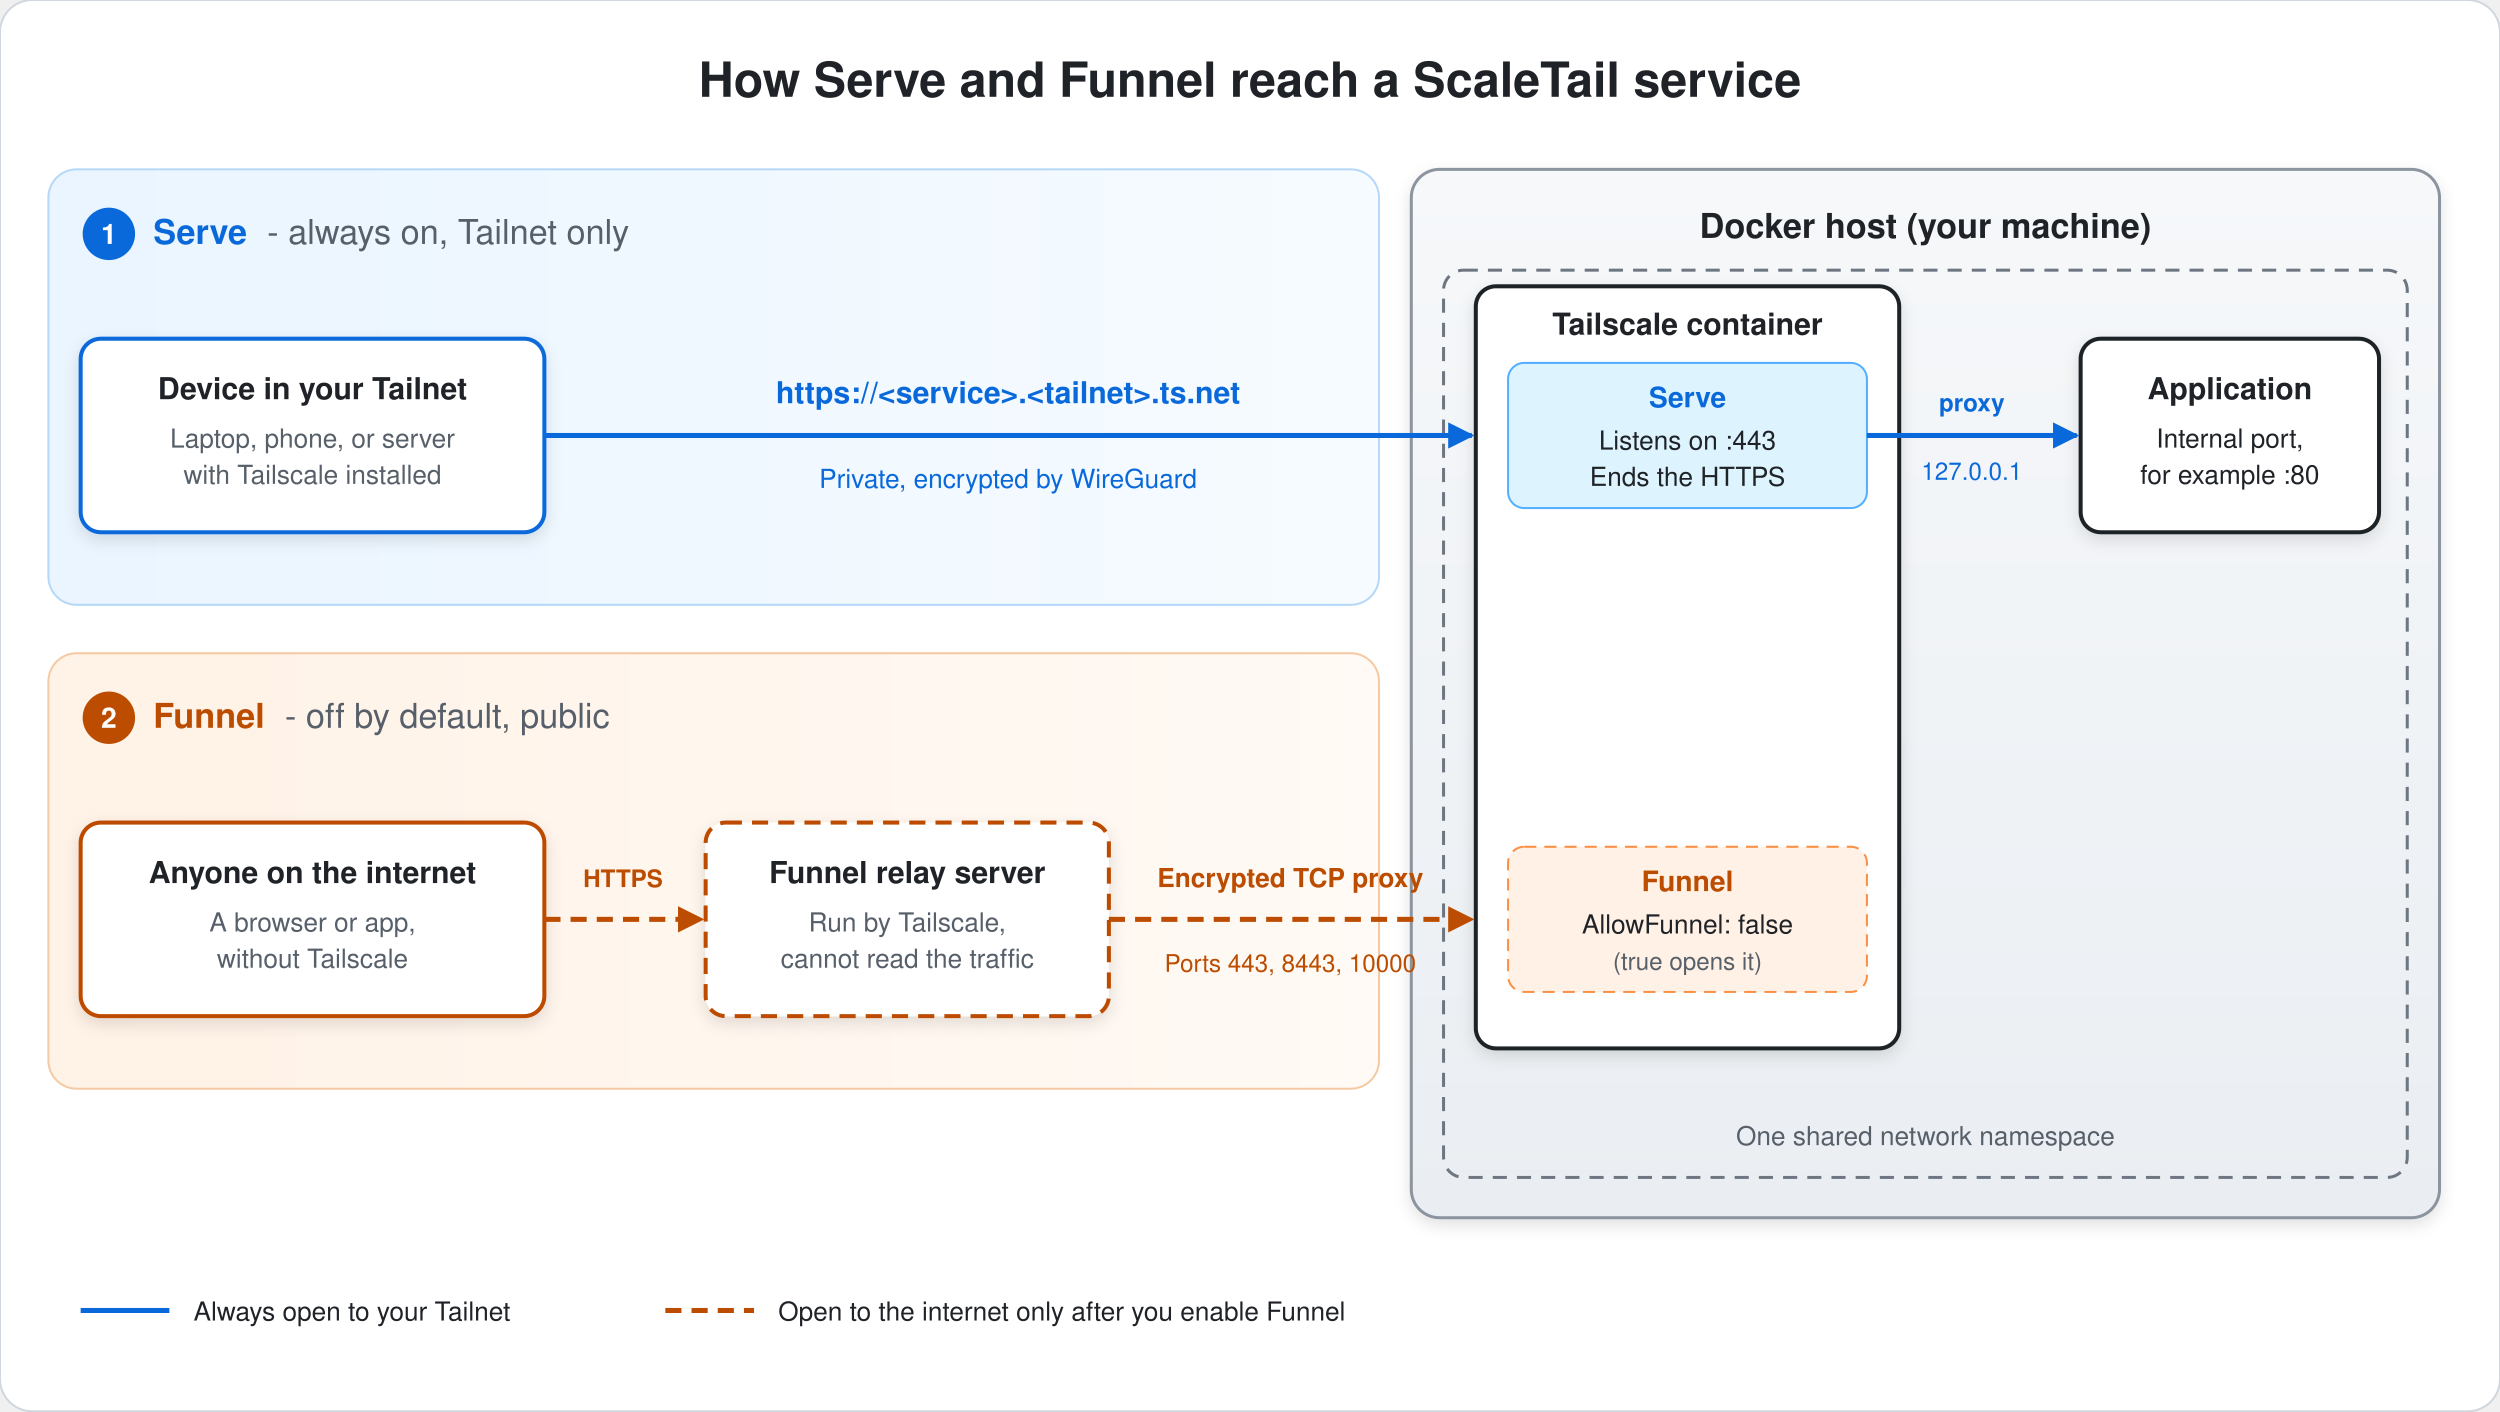
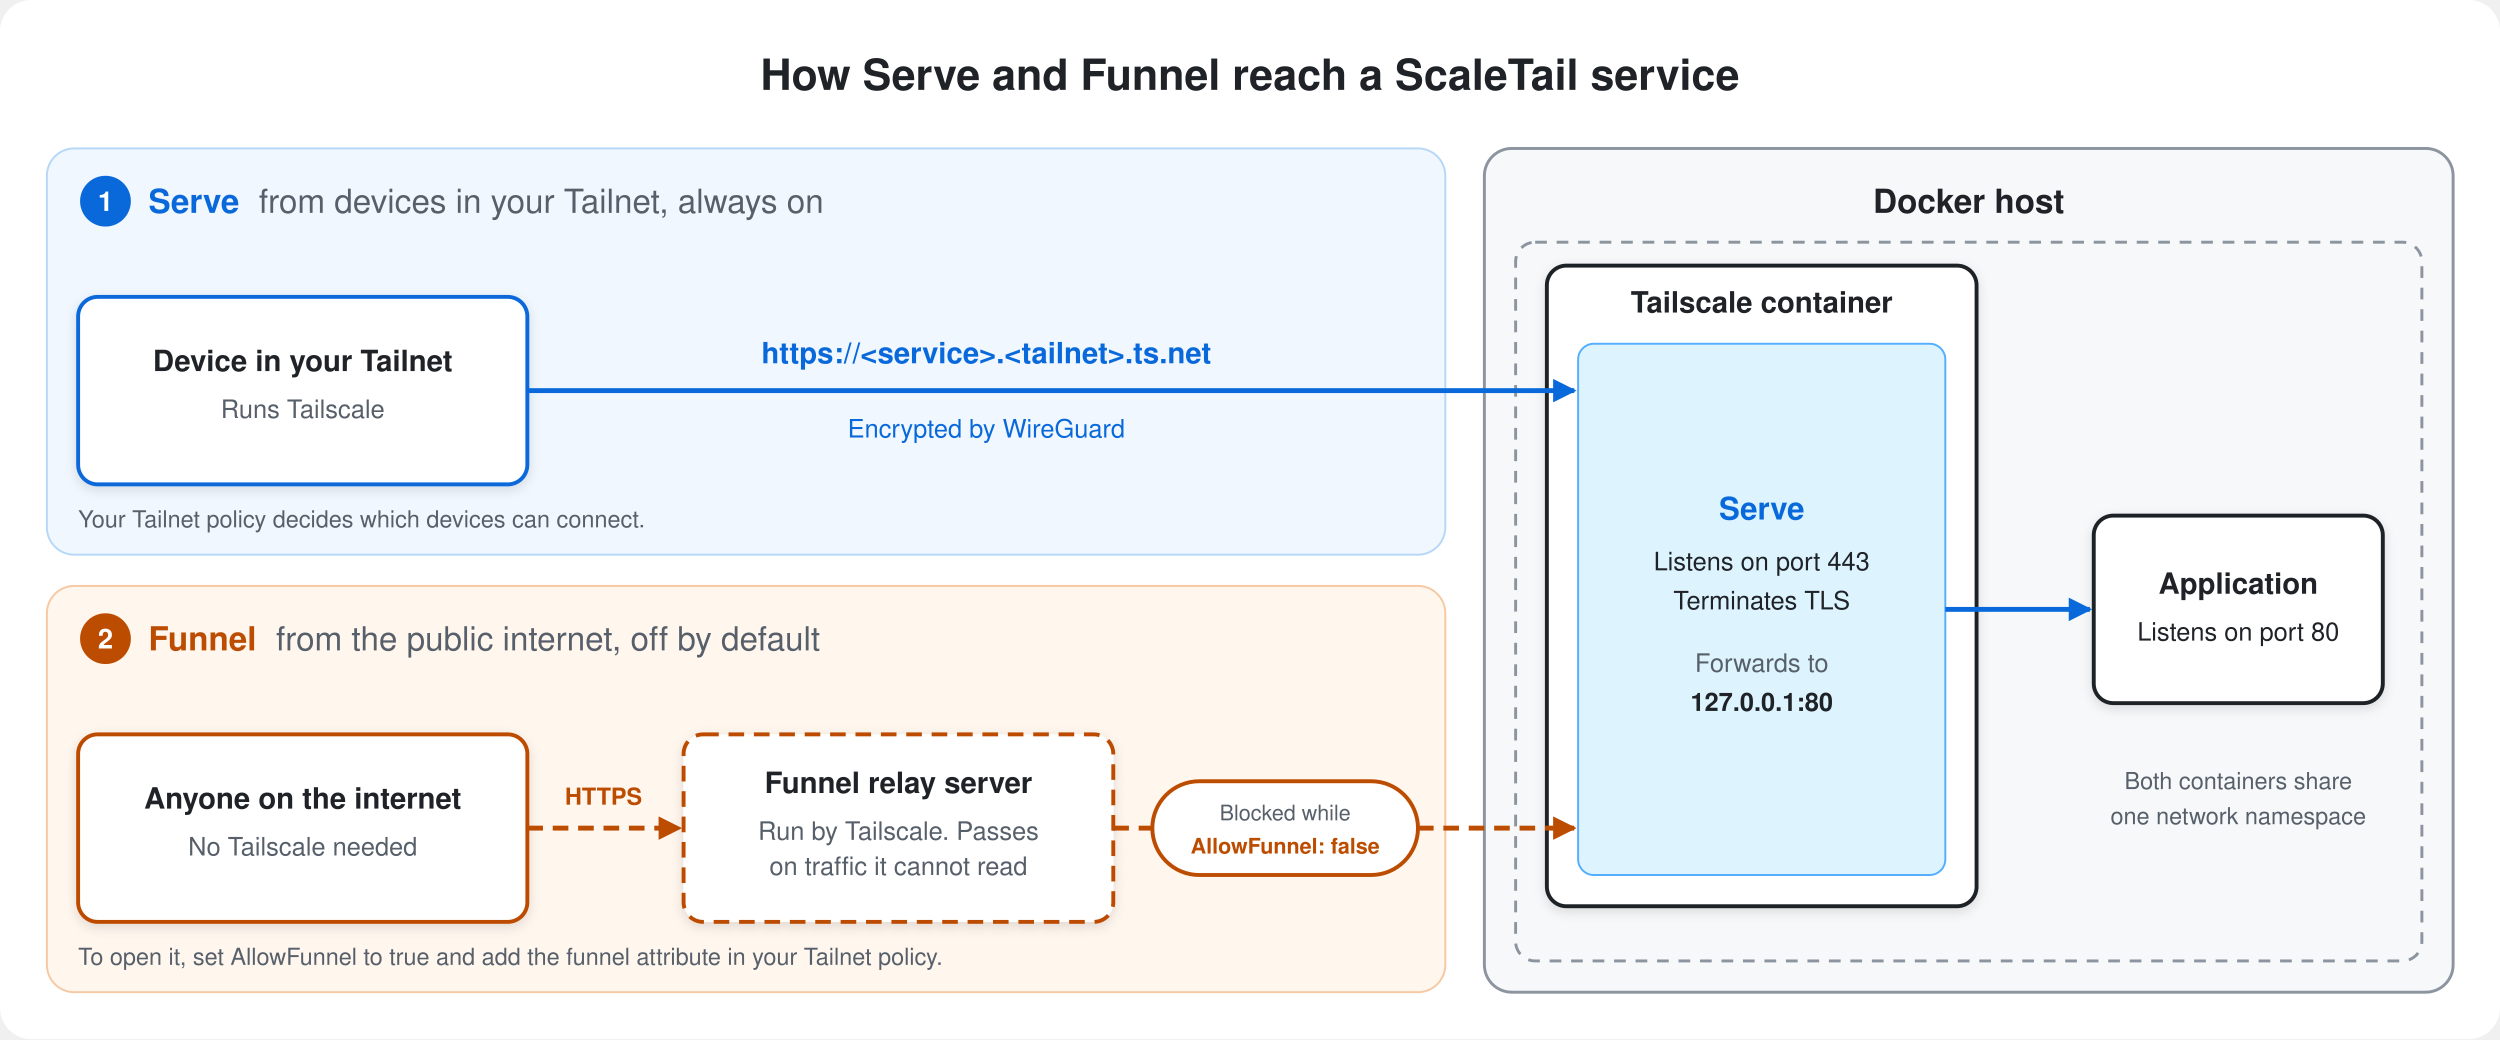
- <svg xmlns="http://www.w3.org/2000/svg" viewBox="0 0 1240 700" width="1240" height="700" font-family="-apple-system, 'Segoe UI', Helvetica, Arial, sans-serif" role="img" aria-labelledby="title desc">
+ <svg xmlns="http://www.w3.org/2000/svg" viewBox="0 0 1280 532" width="1280" height="532" font-family="-apple-system, 'Segoe UI', Helvetica, Arial, sans-serif" role="img" aria-labelledby="title desc">
  <defs>
    <filter id="shadow" x="-10%" y="-10%" width="120%" height="130%">
-       <feDropShadow dx="0" dy="3" stdDeviation="4" flood-color="#1f2328" flood-opacity="0.12" />
+       <feDropShadow dx="0" dy="2" stdDeviation="3" flood-color="#1f2328" flood-opacity="0.12" />
    </filter>
-     <linearGradient id="lane-blue" x1="0" y1="0" x2="1" y2="0">
-       <stop offset="0" stop-color="#eaf5ff" />
-       <stop offset="1" stop-color="#f6fbff" />
-     </linearGradient>
-     <linearGradient id="lane-orange" x1="0" y1="0" x2="1" y2="0">
-       <stop offset="0" stop-color="#fff2e6" />
-       <stop offset="1" stop-color="#fffaf5" />
-     </linearGradient>
-     <linearGradient id="host-fill" x1="0" y1="0" x2="0" y2="1">
-       <stop offset="0" stop-color="#f6f8fa" />
-       <stop offset="1" stop-color="#eaeef2" />
-     </linearGradient>
-     <marker id="arrow-blue" viewBox="0 0 10 10" refX="9" refY="5" markerUnits="userSpaceOnUse" markerWidth="13" markerHeight="13" orient="auto">
+     <marker id="arrow-blue" viewBox="0 0 10 10" refX="9" refY="5" markerUnits="userSpaceOnUse" markerWidth="12" markerHeight="12" orient="auto">
      <path d="M0 0 L10 5 L0 10 z" fill="#0969da" />
    </marker>
-     <marker id="arrow-orange" viewBox="0 0 10 10" refX="9" refY="5" markerUnits="userSpaceOnUse" markerWidth="13" markerHeight="13" orient="auto">
+     <marker id="arrow-orange" viewBox="0 0 10 10" refX="9" refY="5" markerUnits="userSpaceOnUse" markerWidth="12" markerHeight="12" orient="auto">
      <path d="M0 0 L10 5 L0 10 z" fill="#bc4c00" />
    </marker>
  </defs>
-   <rect width="1240" height="700" rx="16" fill="#ffffff" stroke="#d0d7de" />
-   <text x="620" y="48" text-anchor="middle" font-size="24" font-weight="700" fill="#1f2328">How Serve and Funnel reach a ScaleTail service</text>
-   <rect x="24" y="84" width="660" height="216" rx="14" fill="url(#lane-blue)" stroke="#b6d8f8" />
-   <circle cx="54" cy="116" r="13" fill="#0969da" />
-   <text x="54" y="121" text-anchor="middle" font-size="14" font-weight="700" fill="#ffffff">1</text>
-   <text x="76" y="121" font-size="17" font-weight="700" fill="#0969da">Serve<tspan font-weight="400" fill="#57606a" dx="10">- always on, Tailnet only</tspan>
+   <rect width="1280" height="532" rx="16" fill="#ffffff" />
+   <text x="640" y="46" text-anchor="middle" font-size="22" font-weight="700" fill="#1f2328">How Serve and Funnel reach a ScaleTail service</text>
+   <rect x="24" y="76" width="716" height="208" rx="14" fill="#f0f7ff" stroke="#b6d8f8" />
+   <circle cx="54" cy="103" r="13" fill="#0969da" />
+   <text x="54" y="108" text-anchor="middle" font-size="14" font-weight="700" fill="#ffffff">1</text>
+   <text x="76" y="109" font-size="17" font-weight="700" fill="#0969da">Serve<tspan dx="10" font-weight="400" fill="#57606a">from devices in your Tailnet, always on</tspan>
  </text>
-   <rect x="24" y="324" width="660" height="216" rx="14" fill="url(#lane-orange)" stroke="#f5c9a3" />
-   <circle cx="54" cy="356" r="13" fill="#bc4c00" />
-   <text x="54" y="361" text-anchor="middle" font-size="14" font-weight="700" fill="#ffffff">2</text>
-   <text x="76" y="361" font-size="17" font-weight="700" fill="#bc4c00">Funnel<tspan font-weight="400" fill="#57606a" dx="10">- off by default, public</tspan>
+   <text x="40" y="270" font-size="12" fill="#57606a">Your Tailnet policy decides which devices can connect.</text>
+   <rect x="24" y="300" width="716" height="208" rx="14" fill="#fff6ee" stroke="#f5c9a3" />
+   <circle cx="54" cy="327" r="13" fill="#bc4c00" />
+   <text x="54" y="332" text-anchor="middle" font-size="14" font-weight="700" fill="#ffffff">2</text>
+   <text x="76" y="333" font-size="17" font-weight="700" fill="#bc4c00">Funnel<tspan dx="10" font-weight="400" fill="#57606a">from the public internet, off by default</tspan>
  </text>
-   <rect x="700" y="84" width="510" height="520" rx="14" fill="url(#host-fill)" stroke="#8c959f" stroke-width="1.5" filter="url(#shadow)" />
-   <text x="955" y="118" text-anchor="middle" font-size="17" font-weight="700" fill="#1f2328">Docker host (your machine)</text>
-   <rect x="716" y="134" width="478" height="450" rx="10" fill="none" stroke="#6e7781" stroke-width="1.5" stroke-dasharray="7 5" />
-   <text x="955" y="568" text-anchor="middle" font-size="13" fill="#57606a">One shared network namespace</text>
-   <rect x="732" y="142" width="210" height="378" rx="10" fill="#ffffff" stroke="#1f2328" stroke-width="2" filter="url(#shadow)" />
-   <text x="837" y="166" text-anchor="middle" font-size="15" font-weight="700" fill="#1f2328">Tailscale container</text>
-   <rect x="748" y="180" width="178" height="72" rx="8" fill="#ddf4ff" stroke="#54aeff" />
-   <text x="837" y="202" text-anchor="middle" font-size="14" font-weight="700" fill="#0969da">Serve</text>
-   <text x="837" y="223" text-anchor="middle" font-size="13" fill="#1f2328">Listens on :443</text>
-   <text x="837" y="241" text-anchor="middle" font-size="13" fill="#1f2328">Ends the HTTPS</text>
-   <rect x="748" y="420" width="178" height="72" rx="8" fill="#fff1e5" stroke="#fb8f44" stroke-dasharray="6 4" />
-   <text x="837" y="442" text-anchor="middle" font-size="14" font-weight="700" fill="#bc4c00">Funnel</text>
-   <text x="837" y="463" text-anchor="middle" font-size="13" fill="#1f2328">AllowFunnel: false</text>
-   <text x="837" y="481" text-anchor="middle" font-size="12" fill="#57606a">(true opens it)</text>
-   <rect x="1032" y="168" width="148" height="96" rx="10" fill="#ffffff" stroke="#1f2328" stroke-width="2" filter="url(#shadow)" />
-   <text x="1106" y="198" text-anchor="middle" font-size="15" font-weight="700" fill="#1f2328">Application</text>
-   <text x="1106" y="222" text-anchor="middle" font-size="13" fill="#1f2328">Internal port,</text>
-   <text x="1106" y="240" text-anchor="middle" font-size="13" fill="#1f2328">for example :80</text>
-   <line x1="926" y1="216" x2="1030" y2="216" stroke="#0969da" stroke-width="2.5" marker-end="url(#arrow-blue)" />
-   <text x="978" y="204" text-anchor="middle" font-size="12" font-weight="700" fill="#0969da">proxy</text>
-   <text x="978" y="238" text-anchor="middle" font-size="12" fill="#0969da">127.0.0.1</text>
-   <rect x="40" y="168" width="230" height="96" rx="10" fill="#ffffff" stroke="#0969da" stroke-width="2" filter="url(#shadow)" />
-   <text x="155" y="198" text-anchor="middle" font-size="15" font-weight="700" fill="#1f2328">Device in your Tailnet</text>
-   <text x="155" y="222" text-anchor="middle" font-size="13" fill="#57606a">Laptop, phone, or server</text>
-   <text x="155" y="240" text-anchor="middle" font-size="13" fill="#57606a">with Tailscale installed</text>
-   <line x1="270" y1="216" x2="730" y2="216" stroke="#0969da" stroke-width="2.5" marker-end="url(#arrow-blue)" />
-   <text x="500" y="200" text-anchor="middle" font-size="15" font-weight="700" fill="#0969da">https://&lt;service&gt;.&lt;tailnet&gt;.ts.net</text>
-   <text x="500" y="242" text-anchor="middle" font-size="13" fill="#0969da">Private, encrypted by WireGuard</text>
-   <rect x="40" y="408" width="230" height="96" rx="10" fill="#ffffff" stroke="#bc4c00" stroke-width="2" filter="url(#shadow)" />
-   <text x="155" y="438" text-anchor="middle" font-size="15" font-weight="700" fill="#1f2328">Anyone on the internet</text>
-   <text x="155" y="462" text-anchor="middle" font-size="13" fill="#57606a">A browser or app,</text>
-   <text x="155" y="480" text-anchor="middle" font-size="13" fill="#57606a">without Tailscale</text>
-   <rect x="350" y="408" width="200" height="96" rx="10" fill="#ffffff" stroke="#bc4c00" stroke-width="2" stroke-dasharray="8 5" filter="url(#shadow)" />
-   <text x="450" y="438" text-anchor="middle" font-size="15" font-weight="700" fill="#1f2328">Funnel relay server</text>
-   <text x="450" y="462" text-anchor="middle" font-size="13" fill="#57606a">Run by Tailscale,</text>
-   <text x="450" y="480" text-anchor="middle" font-size="13" fill="#57606a">cannot read the traffic</text>
-   <line x1="270" y1="456" x2="348" y2="456" stroke="#bc4c00" stroke-width="2.5" stroke-dasharray="8 5" marker-end="url(#arrow-orange)" />
-   <text x="309" y="440" text-anchor="middle" font-size="12" font-weight="700" fill="#bc4c00">HTTPS</text>
-   <line x1="550" y1="456" x2="730" y2="456" stroke="#bc4c00" stroke-width="2.5" stroke-dasharray="8 5" marker-end="url(#arrow-orange)" />
-   <text x="640" y="440" text-anchor="middle" font-size="13" font-weight="700" fill="#bc4c00">Encrypted TCP proxy</text>
-   <text x="640" y="482" text-anchor="middle" font-size="12" fill="#bc4c00">Ports 443, 8443, 10000</text>
-   <line x1="40" y1="650" x2="84" y2="650" stroke="#0969da" stroke-width="2.5" />
-   <text x="96" y="655" font-size="13" fill="#1f2328">Always open to your Tailnet</text>
-   <line x1="330" y1="650" x2="374" y2="650" stroke="#bc4c00" stroke-width="2.5" stroke-dasharray="8 5" />
-   <text x="386" y="655" font-size="13" fill="#1f2328">Open to the internet only after you enable Funnel</text>
+   <text x="40" y="494" font-size="12" fill="#57606a">To open it, set AllowFunnel to true and add the funnel attribute in your Tailnet policy.</text>
+   <rect x="760" y="76" width="496" height="432" rx="14" fill="#f6f8fa" stroke="#8c959f" stroke-width="1.5" />
+   <text x="1008" y="109" text-anchor="middle" font-size="17" font-weight="700" fill="#1f2328">Docker host</text>
+   <rect x="776" y="124" width="464" height="368" rx="10" fill="none" stroke="#8c959f" stroke-width="1.5" stroke-dasharray="6 5" />
+   <rect x="792" y="136" width="220" height="328" rx="10" fill="#ffffff" stroke="#1f2328" stroke-width="2" filter="url(#shadow)" />
+   <text x="902" y="160" text-anchor="middle" font-size="15" font-weight="700" fill="#1f2328">Tailscale container</text>
+   <rect x="808" y="176" width="188" height="272" rx="8" fill="#ddf4ff" stroke="#54aeff" />
+   <text x="902" y="266" text-anchor="middle" font-size="16" font-weight="700" fill="#0969da">Serve</text>
+   <text x="902" y="292" text-anchor="middle" font-size="13" fill="#1f2328">Listens on port 443</text>
+   <text x="902" y="312" text-anchor="middle" font-size="13" fill="#1f2328">Terminates TLS</text>
+   <text x="902" y="344" text-anchor="middle" font-size="13" fill="#57606a">Forwards to</text>
+   <text x="902" y="364" text-anchor="middle" font-size="13" font-weight="700" fill="#1f2328">127.0.0.1:80</text>
+   <rect x="1072" y="264" width="148" height="96" rx="10" fill="#ffffff" stroke="#1f2328" stroke-width="2" filter="url(#shadow)" />
+   <text x="1146" y="304" text-anchor="middle" font-size="15" font-weight="700" fill="#1f2328">Application</text>
+   <text x="1146" y="328" text-anchor="middle" font-size="13" fill="#1f2328">Listens on port 80</text>
+   <line x1="996" y1="312" x2="1070" y2="312" stroke="#0969da" stroke-width="2.5" marker-end="url(#arrow-blue)" />
+   <text x="1146" y="404" text-anchor="middle" font-size="12" fill="#57606a">Both containers share</text>
+   <text x="1146" y="422" text-anchor="middle" font-size="12" fill="#57606a">one network namespace</text>
+   <rect x="40" y="152" width="230" height="96" rx="10" fill="#ffffff" stroke="#0969da" stroke-width="2" filter="url(#shadow)" />
+   <text x="155" y="190" text-anchor="middle" font-size="15" font-weight="700" fill="#1f2328">Device in your Tailnet</text>
+   <text x="155" y="214" text-anchor="middle" font-size="13" fill="#57606a">Runs Tailscale</text>
+   <line x1="270" y1="200" x2="806" y2="200" stroke="#0969da" stroke-width="2.5" marker-end="url(#arrow-blue)" />
+   <text x="505" y="186" text-anchor="middle" font-size="15" font-weight="700" fill="#0969da">https://&lt;service&gt;.&lt;tailnet&gt;.ts.net</text>
+   <text x="505" y="224" text-anchor="middle" font-size="13" fill="#0969da">Encrypted by WireGuard</text>
+   <rect x="40" y="376" width="230" height="96" rx="10" fill="#ffffff" stroke="#bc4c00" stroke-width="2" filter="url(#shadow)" />
+   <text x="155" y="414" text-anchor="middle" font-size="15" font-weight="700" fill="#1f2328">Anyone on the internet</text>
+   <text x="155" y="438" text-anchor="middle" font-size="13" fill="#57606a">No Tailscale needed</text>
+   <line x1="270" y1="424" x2="348" y2="424" stroke="#bc4c00" stroke-width="2.5" stroke-dasharray="8 5" marker-end="url(#arrow-orange)" />
+   <text x="309" y="412" text-anchor="middle" font-size="12" font-weight="700" fill="#bc4c00">HTTPS</text>
+   <rect x="350" y="376" width="220" height="96" rx="10" fill="#ffffff" stroke="#bc4c00" stroke-width="2" stroke-dasharray="8 5" filter="url(#shadow)" />
+   <text x="460" y="406" text-anchor="middle" font-size="15" font-weight="700" fill="#1f2328">Funnel relay server</text>
+   <text x="460" y="430" text-anchor="middle" font-size="13" fill="#57606a">Run by Tailscale. Passes</text>
+   <text x="460" y="448" text-anchor="middle" font-size="13" fill="#57606a">on traffic it cannot read</text>
+   <line x1="570" y1="424" x2="806" y2="424" stroke="#bc4c00" stroke-width="2.5" stroke-dasharray="8 5" marker-end="url(#arrow-orange)" />
+   <rect x="590" y="400" width="136" height="48" rx="24" fill="#ffffff" stroke="#bc4c00" stroke-width="2" />
+   <text x="658" y="420" text-anchor="middle" font-size="11" fill="#57606a">Blocked while</text>
+   <text x="658" y="437" text-anchor="middle" font-size="11" font-weight="700" fill="#bc4c00">AllowFunnel: false</text>
</svg>
